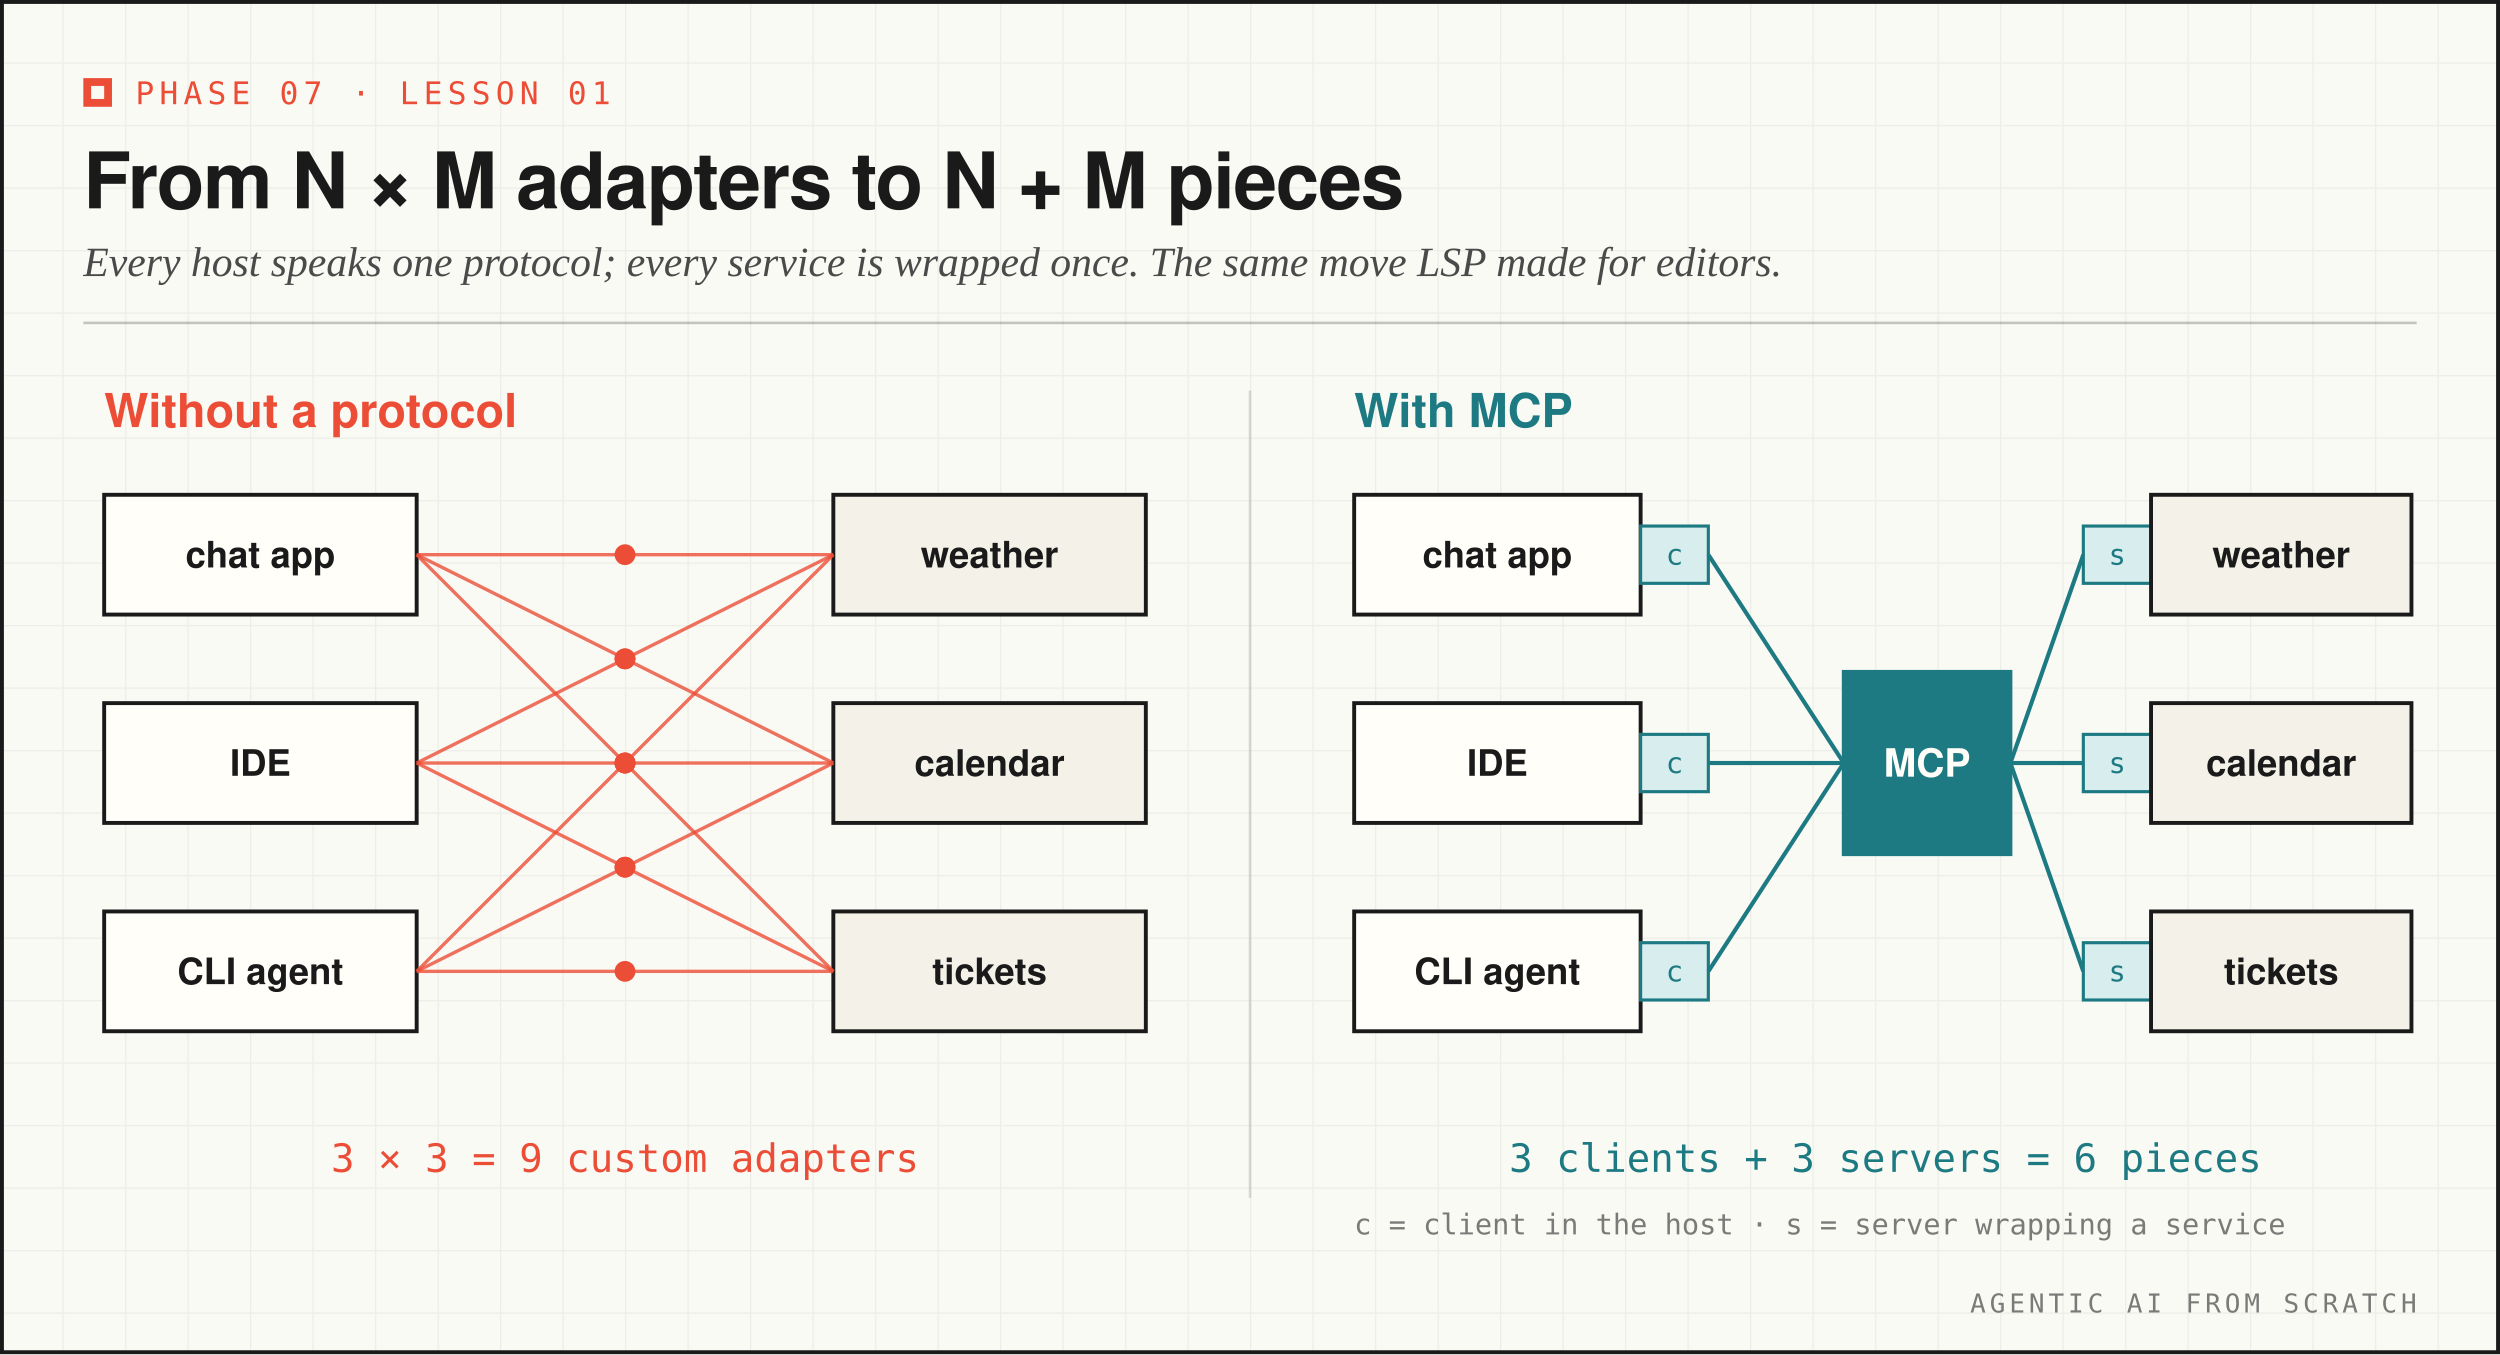
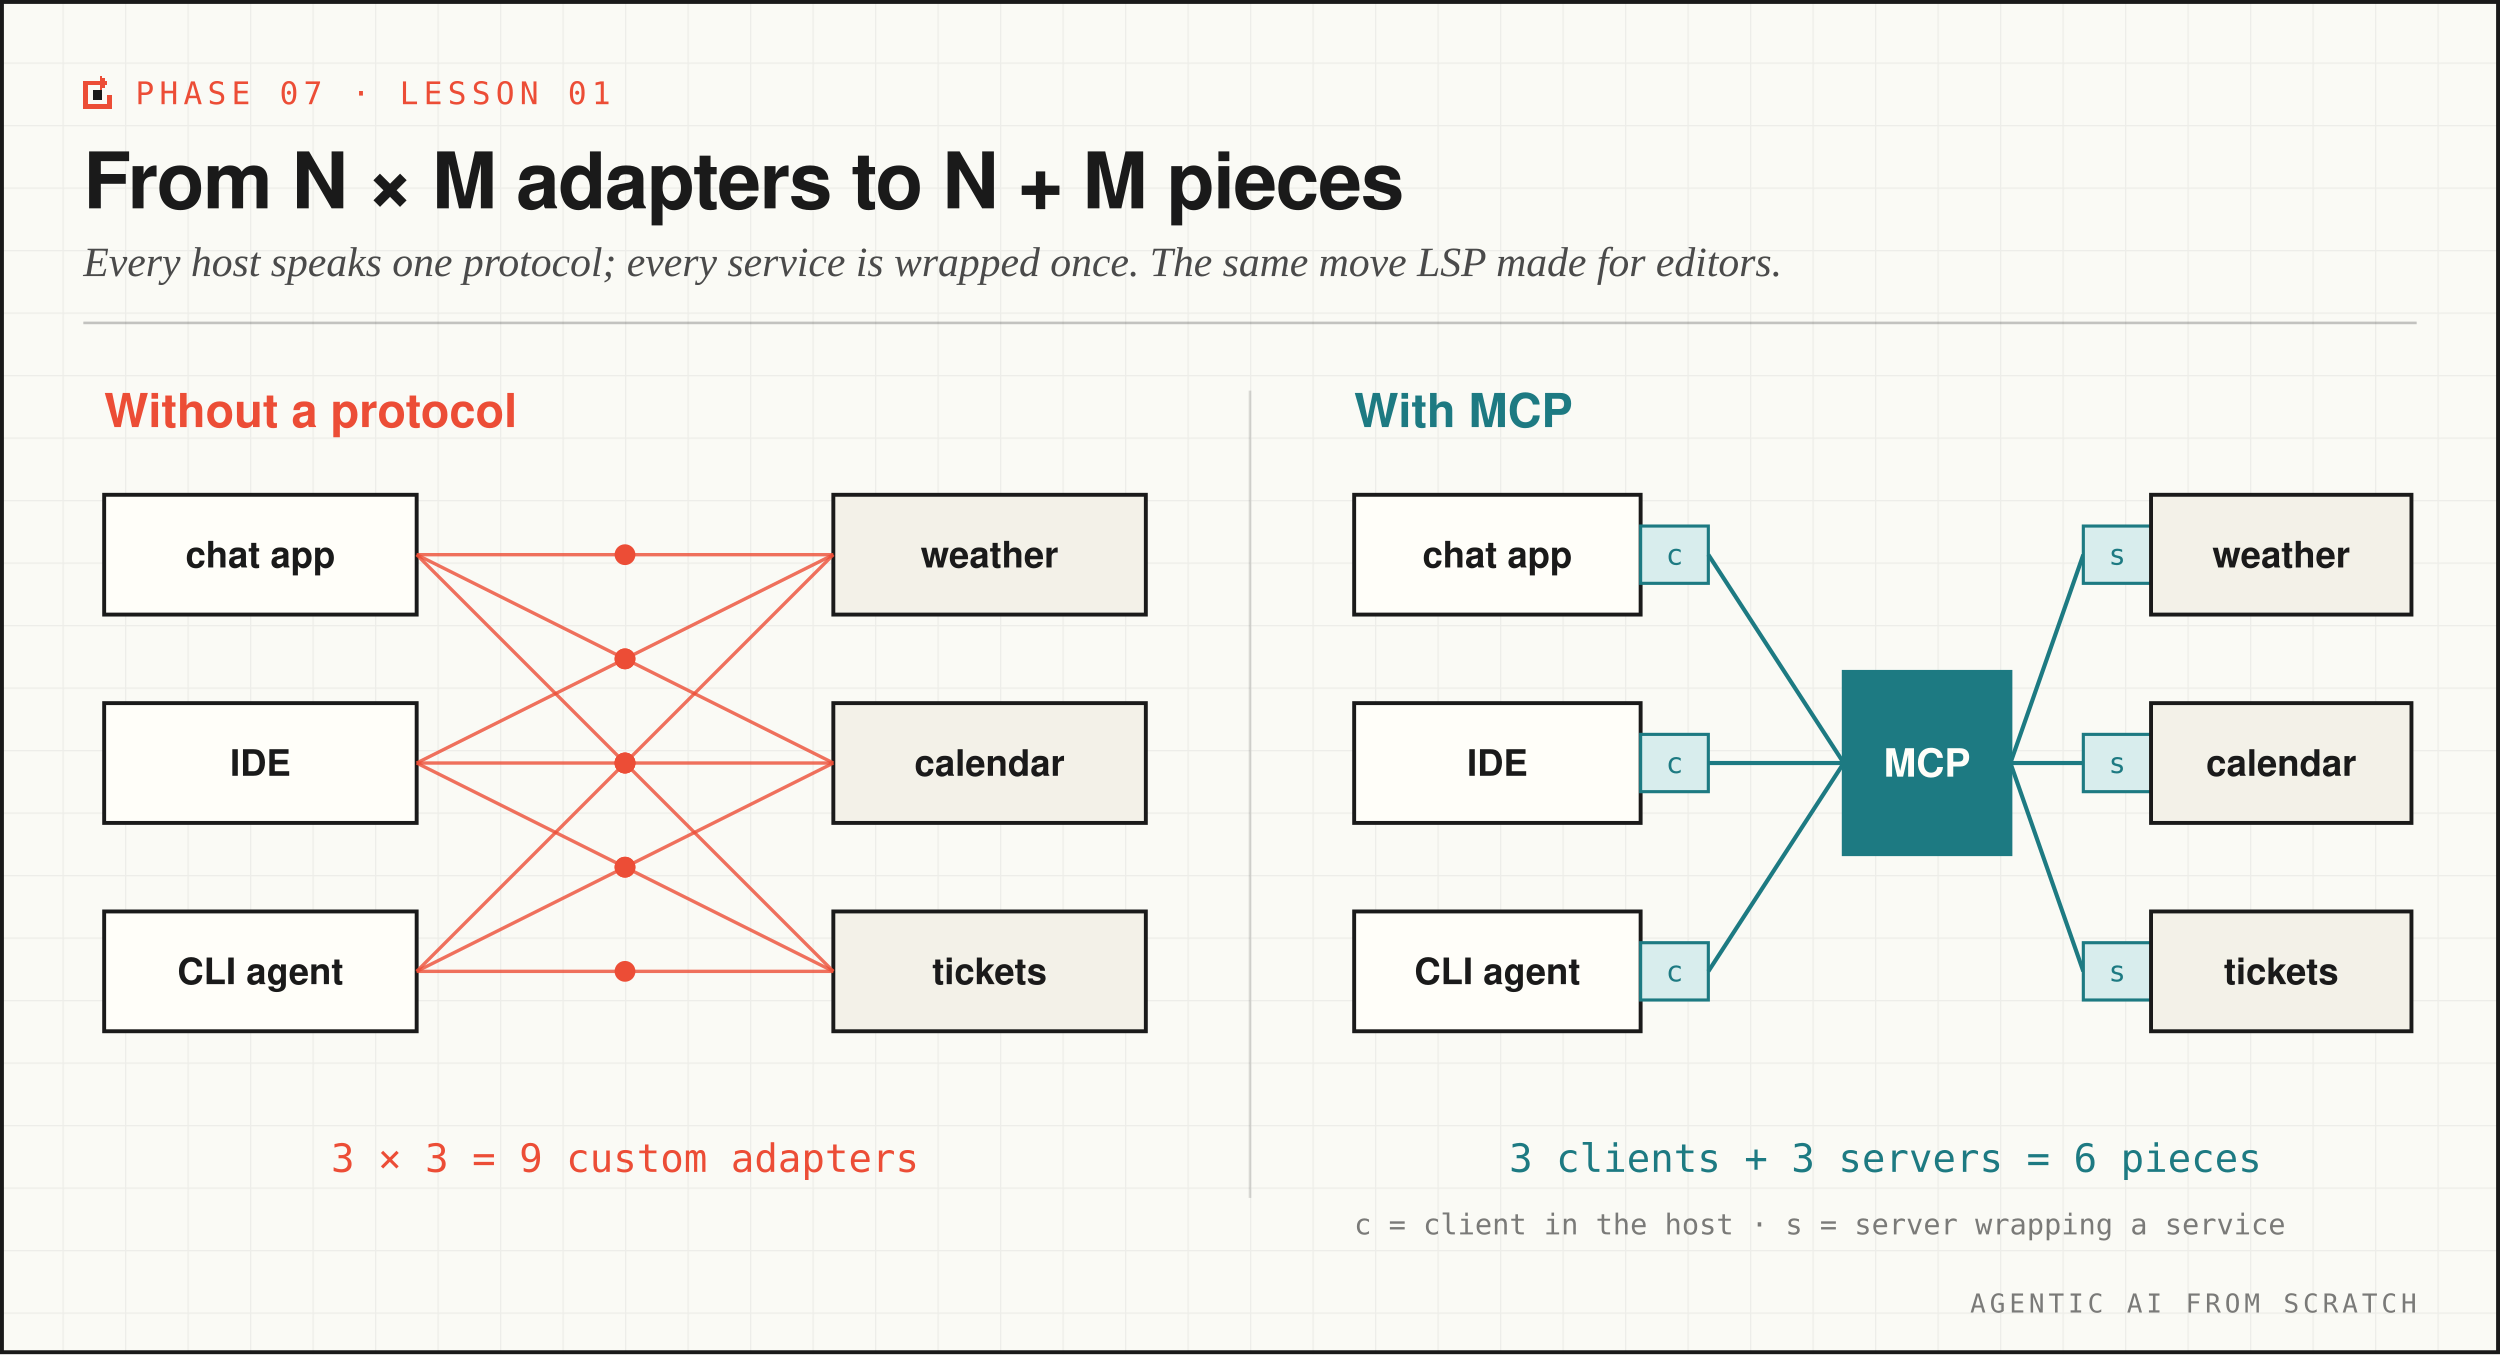
<svg xmlns="http://www.w3.org/2000/svg" width="960" height="520" viewBox="0 0 960 520" role="img" aria-label="From N × M adapters to N + M pieces">
  <defs>
    <pattern id="grid" width="24" height="24" patternUnits="userSpaceOnUse">
      <path d="M24 0H0V24" fill="none" stroke="rgba(26,26,26,0.055)" stroke-width="1" />
    </pattern>
    <marker id="ar-ink" viewBox="0 0 10 10" refX="9" refY="5" markerWidth="7" markerHeight="7" orient="auto-start-reverse">
      <path d="M0 0L10 5L0 10z" fill="#1a1a1a" />
    </marker>
    <marker id="ar-ink-s" viewBox="0 0 10 10" refX="9" refY="5" markerWidth="7" markerHeight="7" orient="auto-start-reverse">
      <path d="M0 0L10 5L0 10z" fill="#1a1a1a" />
    </marker>
    <marker id="ar-red" viewBox="0 0 10 10" refX="9" refY="5" markerWidth="7" markerHeight="7" orient="auto-start-reverse">
      <path d="M0 0L10 5L0 10z" fill="#EC4D36" />
    </marker>
    <marker id="ar-red-s" viewBox="0 0 10 10" refX="9" refY="5" markerWidth="7" markerHeight="7" orient="auto-start-reverse">
      <path d="M0 0L10 5L0 10z" fill="#EC4D36" />
    </marker>
    <marker id="ar-teal" viewBox="0 0 10 10" refX="9" refY="5" markerWidth="7" markerHeight="7" orient="auto-start-reverse">
      <path d="M0 0L10 5L0 10z" fill="#1d7a82" />
    </marker>
    <marker id="ar-teal-s" viewBox="0 0 10 10" refX="9" refY="5" markerWidth="7" markerHeight="7" orient="auto-start-reverse">
      <path d="M0 0L10 5L0 10z" fill="#1d7a82" />
    </marker>
    <marker id="ar-amber" viewBox="0 0 10 10" refX="9" refY="5" markerWidth="7" markerHeight="7" orient="auto-start-reverse">
      <path d="M0 0L10 5L0 10z" fill="#b07d0c" />
    </marker>
    <marker id="ar-amber-s" viewBox="0 0 10 10" refX="9" refY="5" markerWidth="7" markerHeight="7" orient="auto-start-reverse">
      <path d="M0 0L10 5L0 10z" fill="#b07d0c" />
    </marker>
    <marker id="ar-violet" viewBox="0 0 10 10" refX="9" refY="5" markerWidth="7" markerHeight="7" orient="auto-start-reverse">
      <path d="M0 0L10 5L0 10z" fill="#7a4cb3" />
    </marker>
    <marker id="ar-violet-s" viewBox="0 0 10 10" refX="9" refY="5" markerWidth="7" markerHeight="7" orient="auto-start-reverse">
      <path d="M0 0L10 5L0 10z" fill="#7a4cb3" />
    </marker>
    <marker id="ar-mute" viewBox="0 0 10 10" refX="9" refY="5" markerWidth="7" markerHeight="7" orient="auto-start-reverse">
      <path d="M0 0L10 5L0 10z" fill="#7a7a78" />
    </marker>
    <marker id="ar-mute-s" viewBox="0 0 10 10" refX="9" refY="5" markerWidth="7" markerHeight="7" orient="auto-start-reverse">
      <path d="M0 0L10 5L0 10z" fill="#7a7a78" />
    </marker>
    <marker id="ar-green" viewBox="0 0 10 10" refX="9" refY="5" markerWidth="7" markerHeight="7" orient="auto-start-reverse">
      <path d="M0 0L10 5L0 10z" fill="#2f7d3a" />
    </marker>
    <marker id="ar-green-s" viewBox="0 0 10 10" refX="9" refY="5" markerWidth="7" markerHeight="7" orient="auto-start-reverse">
      <path d="M0 0L10 5L0 10z" fill="#2f7d3a" />
    </marker>
  </defs>
  <rect width="960" height="520" fill="#fafaf5" />
  <rect width="960" height="520" fill="url(#grid)" />
  <rect x="0.75" y="0.75" width="958.5" height="518.5" fill="none" stroke="#1a1a1a" stroke-width="1.5" />
-   <rect x="32" y="30" width="11" height="11" fill="#EC4D36" />
-   <rect x="35" y="33" width="5" height="5" fill="#fafaf5" />
+   <g transform="translate(30.1667 28.1667) scale(0.916667)" shape-rendering="crispEdges">
+     <path d="M2 3h7v2H4v8h8V9h2v6H2zM9 1h1v6H9zM10 2h1v4h-1zM11 3h1v2h-1z" fill="#EC4D36" />
+     <path d="M6 7h4v4H6z" fill="#1a1a1a" />
+   </g>
  <text x="52" y="40" font-family="'JetBrains Mono',ui-monospace,Menlo,Consolas,monospace" font-size="12" letter-spacing="2" fill="#EC4D36">PHASE 07 · LESSON 01</text>
  <text x="32" y="80" font-family="'Space Grotesk','Helvetica Neue',Helvetica,Arial,sans-serif" font-size="30" font-weight="700" letter-spacing="-0.5" fill="#1a1a1a">From N × M adapters to N + M pieces</text>
  <text x="32" y="106" font-family="'Source Serif 4',Georgia,'Times New Roman',serif" font-size="16" font-style="italic" fill="#4a4a4a">Every host speaks one protocol; every service is wrapped once. The same move LSP made for editors.</text>
  <line x1="32" y1="124" x2="928" y2="124" stroke="#1a1a1a" stroke-width="1" opacity="0.25" />
  <text x="40" y="164" font-family="'Space Grotesk','Helvetica Neue',Helvetica,Arial,sans-serif" font-size="18" fill="#EC4D36" font-weight="700">Without a protocol</text>
  <rect x="40" y="190" width="120" height="46" fill="#fffef9" stroke="#1a1a1a" stroke-width="1.5" />
  <text x="100.0" y="217.9" font-family="'Space Grotesk','Helvetica Neue',Helvetica,Arial,sans-serif" font-size="14" fill="#1a1a1a" font-weight="600" text-anchor="middle">chat app</text>
  <rect x="40" y="270" width="120" height="46" fill="#fffef9" stroke="#1a1a1a" stroke-width="1.5" />
  <text x="100.0" y="297.9" font-family="'Space Grotesk','Helvetica Neue',Helvetica,Arial,sans-serif" font-size="14" fill="#1a1a1a" font-weight="600" text-anchor="middle">IDE</text>
  <rect x="40" y="350" width="120" height="46" fill="#fffef9" stroke="#1a1a1a" stroke-width="1.5" />
  <text x="100.0" y="377.9" font-family="'Space Grotesk','Helvetica Neue',Helvetica,Arial,sans-serif" font-size="14" fill="#1a1a1a" font-weight="600" text-anchor="middle">CLI agent</text>
  <rect x="320" y="190" width="120" height="46" fill="#f3f1e8" stroke="#1a1a1a" stroke-width="1.5" />
  <text x="380.0" y="217.9" font-family="'Space Grotesk','Helvetica Neue',Helvetica,Arial,sans-serif" font-size="14" fill="#1a1a1a" font-weight="600" text-anchor="middle">weather</text>
  <rect x="320" y="270" width="120" height="46" fill="#f3f1e8" stroke="#1a1a1a" stroke-width="1.5" />
  <text x="380.0" y="297.9" font-family="'Space Grotesk','Helvetica Neue',Helvetica,Arial,sans-serif" font-size="14" fill="#1a1a1a" font-weight="600" text-anchor="middle">calendar</text>
  <rect x="320" y="350" width="120" height="46" fill="#f3f1e8" stroke="#1a1a1a" stroke-width="1.5" />
  <text x="380.0" y="377.9" font-family="'Space Grotesk','Helvetica Neue',Helvetica,Arial,sans-serif" font-size="14" fill="#1a1a1a" font-weight="600" text-anchor="middle">tickets</text>
  <line x1="160" y1="213" x2="320" y2="213" stroke="#EC4D36" stroke-width="1.3" opacity="0.8" />
  <circle cx="240" cy="213" r="3.5" fill="#EC4D36" stroke="#EC4D36" stroke-width="1" />
  <line x1="160" y1="213" x2="320" y2="293" stroke="#EC4D36" stroke-width="1.3" opacity="0.8" />
  <circle cx="240" cy="253" r="3.5" fill="#EC4D36" stroke="#EC4D36" stroke-width="1" />
  <line x1="160" y1="213" x2="320" y2="373" stroke="#EC4D36" stroke-width="1.3" opacity="0.8" />
  <circle cx="240" cy="293" r="3.5" fill="#EC4D36" stroke="#EC4D36" stroke-width="1" />
  <line x1="160" y1="293" x2="320" y2="213" stroke="#EC4D36" stroke-width="1.3" opacity="0.8" />
  <circle cx="240" cy="253" r="3.5" fill="#EC4D36" stroke="#EC4D36" stroke-width="1" />
  <line x1="160" y1="293" x2="320" y2="293" stroke="#EC4D36" stroke-width="1.3" opacity="0.8" />
  <circle cx="240" cy="293" r="3.5" fill="#EC4D36" stroke="#EC4D36" stroke-width="1" />
  <line x1="160" y1="293" x2="320" y2="373" stroke="#EC4D36" stroke-width="1.3" opacity="0.8" />
  <circle cx="240" cy="333" r="3.5" fill="#EC4D36" stroke="#EC4D36" stroke-width="1" />
  <line x1="160" y1="373" x2="320" y2="213" stroke="#EC4D36" stroke-width="1.3" opacity="0.8" />
  <circle cx="240" cy="293" r="3.5" fill="#EC4D36" stroke="#EC4D36" stroke-width="1" />
  <line x1="160" y1="373" x2="320" y2="293" stroke="#EC4D36" stroke-width="1.3" opacity="0.8" />
  <circle cx="240" cy="333" r="3.5" fill="#EC4D36" stroke="#EC4D36" stroke-width="1" />
  <line x1="160" y1="373" x2="320" y2="373" stroke="#EC4D36" stroke-width="1.3" opacity="0.8" />
  <circle cx="240" cy="373" r="3.5" fill="#EC4D36" stroke="#EC4D36" stroke-width="1" />
  <text x="240" y="450" font-family="'JetBrains Mono',ui-monospace,Menlo,Consolas,monospace" font-size="15" fill="#EC4D36" text-anchor="middle">3 × 3 = 9 custom adapters</text>
  <line x1="480" y1="150" x2="480" y2="460" stroke="#1a1a1a" stroke-width="1" opacity="0.15" />
  <text x="520" y="164" font-family="'Space Grotesk','Helvetica Neue',Helvetica,Arial,sans-serif" font-size="18" fill="#1d7a82" font-weight="700">With MCP</text>
  <rect x="520" y="190" width="110" height="46" fill="#fffef9" stroke="#1a1a1a" stroke-width="1.5" />
  <text x="575.0" y="217.9" font-family="'Space Grotesk','Helvetica Neue',Helvetica,Arial,sans-serif" font-size="14" fill="#1a1a1a" font-weight="600" text-anchor="middle">chat app</text>
  <rect x="630" y="202" width="26" height="22" fill="#d8eded" stroke="#1d7a82" stroke-width="1.2" />
  <text x="643.0" y="216.85" font-family="'JetBrains Mono',ui-monospace,Menlo,Consolas,monospace" font-size="11" fill="#1d7a82" text-anchor="middle">c</text>
  <line x1="656" y1="213" x2="708" y2="293" stroke="#1d7a82" stroke-width="1.6" />
  <rect x="520" y="270" width="110" height="46" fill="#fffef9" stroke="#1a1a1a" stroke-width="1.5" />
  <text x="575.0" y="297.9" font-family="'Space Grotesk','Helvetica Neue',Helvetica,Arial,sans-serif" font-size="14" fill="#1a1a1a" font-weight="600" text-anchor="middle">IDE</text>
  <rect x="630" y="282" width="26" height="22" fill="#d8eded" stroke="#1d7a82" stroke-width="1.2" />
  <text x="643.0" y="296.85" font-family="'JetBrains Mono',ui-monospace,Menlo,Consolas,monospace" font-size="11" fill="#1d7a82" text-anchor="middle">c</text>
  <line x1="656" y1="293" x2="708" y2="293" stroke="#1d7a82" stroke-width="1.6" />
  <rect x="520" y="350" width="110" height="46" fill="#fffef9" stroke="#1a1a1a" stroke-width="1.5" />
  <text x="575.0" y="377.9" font-family="'Space Grotesk','Helvetica Neue',Helvetica,Arial,sans-serif" font-size="14" fill="#1a1a1a" font-weight="600" text-anchor="middle">CLI agent</text>
  <rect x="630" y="362" width="26" height="22" fill="#d8eded" stroke="#1d7a82" stroke-width="1.2" />
  <text x="643.0" y="376.85" font-family="'JetBrains Mono',ui-monospace,Menlo,Consolas,monospace" font-size="11" fill="#1d7a82" text-anchor="middle">c</text>
  <line x1="656" y1="373" x2="708" y2="293" stroke="#1d7a82" stroke-width="1.6" />
  <rect x="708" y="258" width="64" height="70" fill="#1d7a82" stroke="#1d7a82" stroke-width="1.5" />
  <text x="740.0" y="298.25" font-family="'Space Grotesk','Helvetica Neue',Helvetica,Arial,sans-serif" font-size="15" fill="#fffef9" font-weight="600" text-anchor="middle">MCP</text>
  <line x1="772" y1="293" x2="800" y2="213" stroke="#1d7a82" stroke-width="1.6" />
  <rect x="800" y="202" width="26" height="22" fill="#d8eded" stroke="#1d7a82" stroke-width="1.2" />
  <text x="813.0" y="216.85" font-family="'JetBrains Mono',ui-monospace,Menlo,Consolas,monospace" font-size="11" fill="#1d7a82" text-anchor="middle">s</text>
  <rect x="826" y="190" width="100" height="46" fill="#f3f1e8" stroke="#1a1a1a" stroke-width="1.5" />
  <text x="876.0" y="217.9" font-family="'Space Grotesk','Helvetica Neue',Helvetica,Arial,sans-serif" font-size="14" fill="#1a1a1a" font-weight="600" text-anchor="middle">weather</text>
  <line x1="772" y1="293" x2="800" y2="293" stroke="#1d7a82" stroke-width="1.6" />
  <rect x="800" y="282" width="26" height="22" fill="#d8eded" stroke="#1d7a82" stroke-width="1.2" />
  <text x="813.0" y="296.85" font-family="'JetBrains Mono',ui-monospace,Menlo,Consolas,monospace" font-size="11" fill="#1d7a82" text-anchor="middle">s</text>
  <rect x="826" y="270" width="100" height="46" fill="#f3f1e8" stroke="#1a1a1a" stroke-width="1.5" />
  <text x="876.0" y="297.9" font-family="'Space Grotesk','Helvetica Neue',Helvetica,Arial,sans-serif" font-size="14" fill="#1a1a1a" font-weight="600" text-anchor="middle">calendar</text>
  <line x1="772" y1="293" x2="800" y2="373" stroke="#1d7a82" stroke-width="1.6" />
  <rect x="800" y="362" width="26" height="22" fill="#d8eded" stroke="#1d7a82" stroke-width="1.2" />
  <text x="813.0" y="376.85" font-family="'JetBrains Mono',ui-monospace,Menlo,Consolas,monospace" font-size="11" fill="#1d7a82" text-anchor="middle">s</text>
  <rect x="826" y="350" width="100" height="46" fill="#f3f1e8" stroke="#1a1a1a" stroke-width="1.5" />
  <text x="876.0" y="377.9" font-family="'Space Grotesk','Helvetica Neue',Helvetica,Arial,sans-serif" font-size="14" fill="#1a1a1a" font-weight="600" text-anchor="middle">tickets</text>
  <text x="724" y="450" font-family="'JetBrains Mono',ui-monospace,Menlo,Consolas,monospace" font-size="15" fill="#1d7a82" text-anchor="middle">3 clients + 3 servers = 6 pieces</text>
  <text x="520" y="474" font-family="'JetBrains Mono',ui-monospace,Menlo,Consolas,monospace" font-size="11" fill="#7a7a78">c = client in the host · s = server wrapping a service</text>
  <text x="928" y="504" font-family="'JetBrains Mono',ui-monospace,Menlo,Consolas,monospace" font-size="10" letter-spacing="1.5" fill="#7a7a78" text-anchor="end">AGENTIC AI FROM SCRATCH</text>
</svg>
